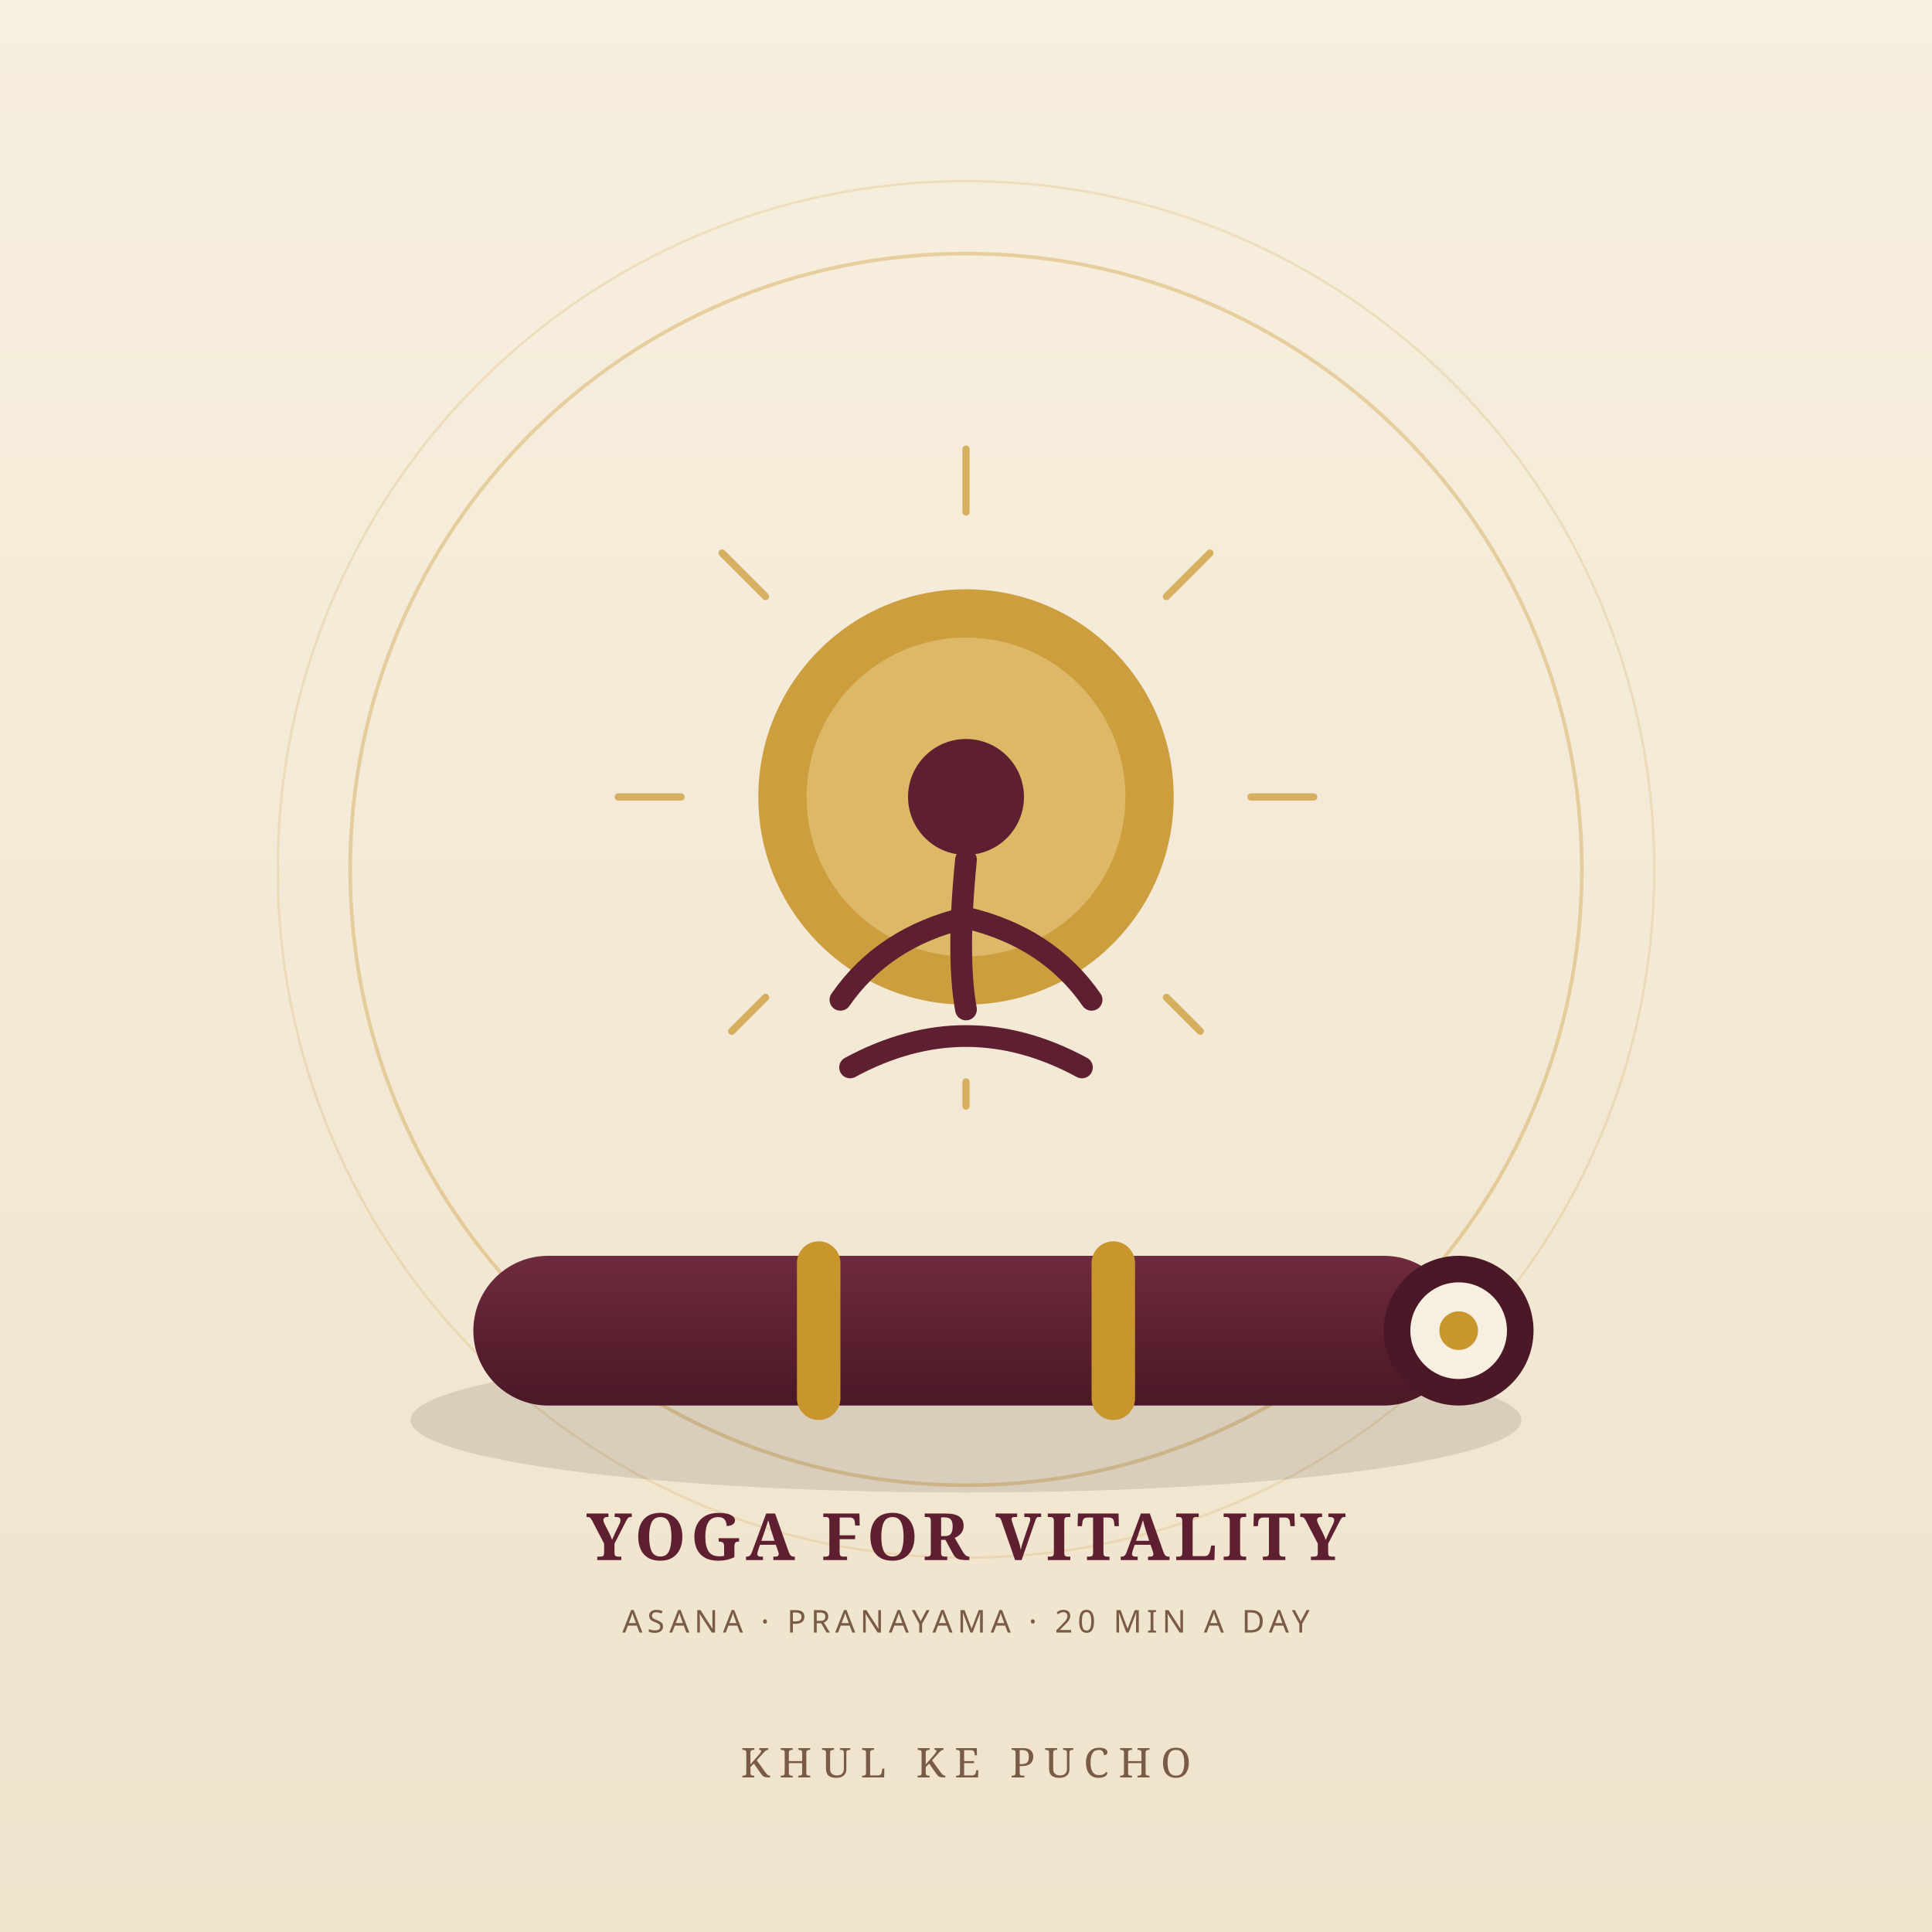
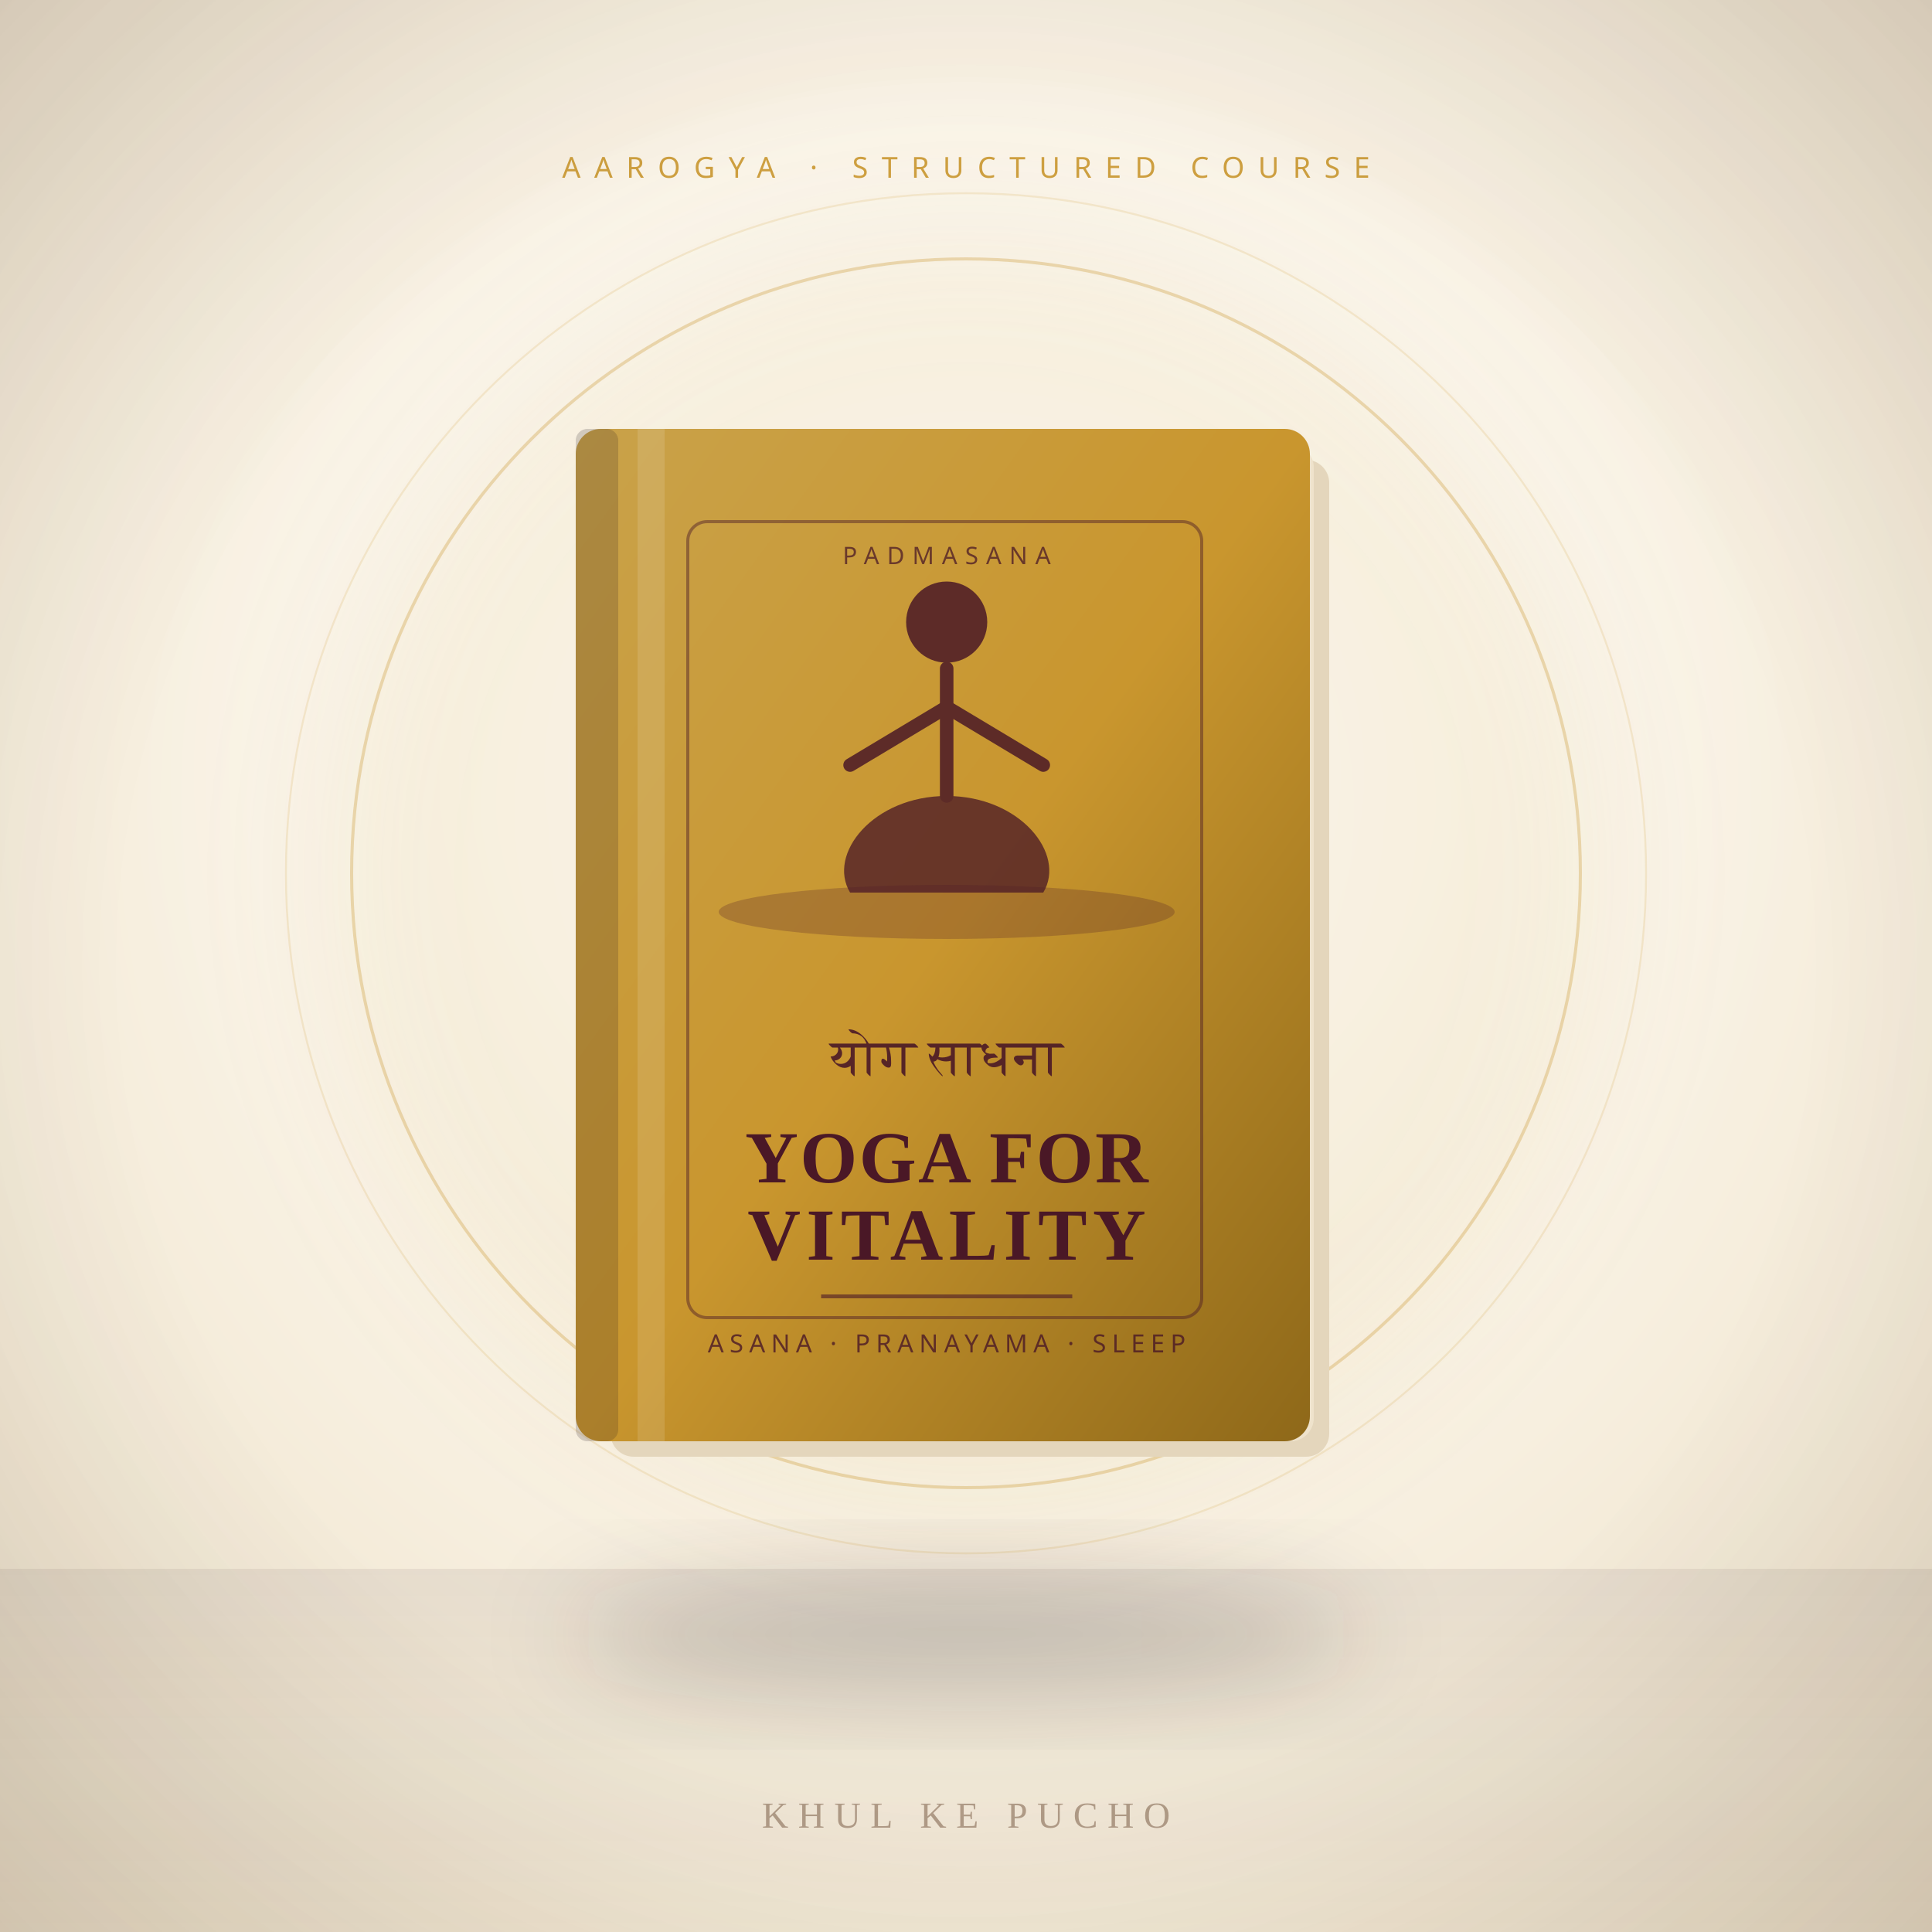
- <svg xmlns="http://www.w3.org/2000/svg" viewBox="0 0 800 800">
+ <svg xmlns="http://www.w3.org/2000/svg" viewBox="0 0 1000 1000" role="img">
  <defs>
-     <linearGradient id="bg" x1="0" y1="0" x2="0" y2="1">
-       <stop offset="0" stop-color="#F7EFDF" />
-       <stop offset="1" stop-color="#EFE3CC" />
+     <radialGradient id="studio" cx=".5" cy=".42" r=".78">
+       <stop offset="0" stop-color="#FFFDF8" />
+       <stop offset=".55" stop-color="#F7EFDF" />
+       <stop offset="1" stop-color="#E9DCC2" />
+     </radialGradient>
+     <radialGradient id="spot" cx=".5" cy=".45" r=".5">
+       <stop offset="0" stop-color="#FFFFFF" stop-opacity=".85" />
+       <stop offset="1" stop-color="#FFFFFF" stop-opacity="0" />
+     </radialGradient>
+     <radialGradient id="vig" cx=".5" cy=".5" r=".72">
+       <stop offset=".6" stop-color="#241419" stop-opacity="0" />
+       <stop offset="1" stop-color="#241419" stop-opacity=".13" />
+     </radialGradient>
+     <linearGradient id="floor" x1="0" y1="0" x2="0" y2="1">
+       <stop offset="0" stop-color="#241419" stop-opacity=".07" />
+       <stop offset="1" stop-color="#241419" stop-opacity="0" />
    </linearGradient>
-     <linearGradient id="mat" x1="0" y1="0" x2="0" y2="1">
-       <stop offset="0" stop-color="#6F2A3E" />
-       <stop offset="1" stop-color="#4A1826" />
+     <filter id="soft" x="-60%" y="-60%" width="220%" height="220%">
+       <feGaussianBlur stdDeviation="26" />
+     </filter>
+     <filter id="soft2" x="-60%" y="-60%" width="220%" height="220%">
+       <feGaussianBlur stdDeviation="11" />
+     </filter>
+     <filter id="soft3" x="-60%" y="-60%" width="220%" height="220%">
+       <feGaussianBlur stdDeviation="4" />
+     </filter>
+     <filter id="glowf" x="-90%" y="-90%" width="280%" height="280%">
+       <feGaussianBlur stdDeviation="34" />
+     </filter>
+     <linearGradient id="specV" x1="0" y1="0" x2="1" y2="0">
+       <stop offset="0" stop-color="#FFFFFF" stop-opacity="0" />
+       <stop offset=".5" stop-color="#FFFFFF" stop-opacity=".55" />
+       <stop offset="1" stop-color="#FFFFFF" stop-opacity="0" />
+     </linearGradient>
+     <linearGradient id="cover" x1="0" y1="0" x2="1" y2="1">
+       <stop offset="0" stop-color="#C9A24A" />
+       <stop offset=".5" stop-color="#C9962E" />
+       <stop offset="1" stop-color="#8E6819" />
    </linearGradient>
  </defs>
-   <rect width="800" height="800" fill="url(#bg)" />
-   <circle cx="400" cy="360" r="255" fill="none" stroke="#C9962E" stroke-width="1.5" opacity=".35" />
-   <circle cx="400" cy="360" r="285" fill="none" stroke="#C9962E" stroke-width="1" opacity=".18" />
-   <circle cx="400" cy="330" r="86" fill="#C9962E" opacity=".9" />
-   <circle cx="400" cy="330" r="66" fill="#DDB967" />
-   <g stroke="#C9962E" stroke-width="3" stroke-linecap="round" opacity=".7">
-     <path d="M400 212 l0 -26" />
-     <path d="M400 448 l0 10" />
-     <path d="M282 330 l-26 0" />
-     <path d="M518 330 l26 0" />
-     <path d="M317 247 l-18 -18" />
-     <path d="M483 247 l18 -18" />
-     <path d="M317 413 l-14 14" />
-     <path d="M483 413 l14 14" />
+   <rect width="1000" height="1000" fill="url(#studio)" />
+   <ellipse cx="500" cy="440" rx="430" ry="400" fill="url(#spot)" />
+   <circle cx="500" cy="452" r="330" fill="#C9962E" opacity=".10" filter="url(#glowf)" />
+   <circle cx="500" cy="452" r="318" fill="none" stroke="#C9962E" stroke-width="1.6" opacity=".32" />
+   <circle cx="500" cy="452" r="352" fill="none" stroke="#C9962E" stroke-width="1" opacity=".16" />
+   <rect x="0" y="812" width="1000" height="188" fill="url(#floor)" />
+   <text x="500" y="92" text-anchor="middle" font-family="Verdana,Geneva,sans-serif" font-size="15" letter-spacing="7" fill="#C9962E" opacity=".9">AAROGYA · STRUCTURED COURSE</text>
+   <ellipse cx="500" cy="846" rx="205" ry="27" fill="#241419" opacity="0.22" filter="url(#soft)" />
+   <rect x="316" y="238" width="372" height="516" rx="12" fill="#E4D6BC" />
+   <rect x="308" y="230" width="372" height="516" rx="12" fill="#EFE3CC" />
+   <rect x="298" y="222" width="380" height="524" rx="13" fill="url(#cover)" />
+   <rect x="298" y="222" width="22" height="524" rx="6" fill="#241419" opacity=".18" />
+   <rect x="330" y="222" width="14" height="524" fill="#FFFFFF" opacity=".12" />
+   <rect x="356" y="270" width="266" height="412" rx="10" fill="none" stroke="#4A1826" stroke-width="1.6" opacity=".45" />
+   <text x="490" y="292" text-anchor="middle" font-family="Verdana,Geneva,sans-serif" font-size="12.5" letter-spacing="4" fill="#4A1826" opacity=".75">PADMASANA</text>
+   <g fill="none" stroke="#4A1826" stroke-width="7" stroke-linecap="round" opacity=".85">
+     <circle cx="490" cy="322" r="21" fill="#4A1826" stroke="none" />
+     <path d="M490 346 L490 412" />
+     <path d="M490 366 L440 396 M490 366 L540 396" />
+     <path d="M490 412 C452 412 428 442 440 462 L540 462 C552 442 528 412 490 412 Z" fill="#4A1826" stroke="none" opacity=".9" />
  </g>
-   <g fill="none" stroke="#5E1F30" stroke-width="9" stroke-linecap="round">
-     <circle cx="400" cy="330" r="24" fill="#5E1F30" stroke="none" />
-     <path d="M400 356 q-4 40 0 62" />
-     <path d="M400 380 q-34 8 -52 34" />
-     <path d="M400 380 q34 8 52 34" />
-     <path d="M352 442 q48 -26 96 0" />
-   </g>
-   <ellipse cx="400" cy="588" rx="230" ry="30" fill="#241419" opacity=".12" />
-   <rect x="196" y="520" width="408" height="62" rx="31" fill="url(#mat)" />
-   <circle cx="604" cy="551" r="31" fill="#4A1826" />
-   <circle cx="604" cy="551" r="20" fill="#F7EFDF" />
-   <circle cx="604" cy="551" r="8" fill="#C9962E" />
-   <rect x="330" y="514" width="18" height="74" rx="9" fill="#C9962E" />
-   <rect x="452" y="514" width="18" height="74" rx="9" fill="#C9962E" />
-   <text x="400" y="646" text-anchor="middle" font-family="Georgia,serif" font-size="27" font-weight="bold" letter-spacing="2" fill="#5E1F30">YOGA FOR VITALITY</text>
-   <text x="400" y="676" text-anchor="middle" font-family="Verdana,sans-serif" font-size="13" letter-spacing="2" fill="#7A5C46">ASANA · PRANAYAMA · 20 MIN A DAY</text>
-   <text x="400" y="736" text-anchor="middle" font-family="Georgia,serif" font-size="17" letter-spacing="4" fill="#7A5C46">KHUL KE PUCHO</text>
+   <ellipse cx="490" cy="472" rx="118" ry="14" fill="#4A1826" opacity=".25" />
+   <text x="490" y="556" text-anchor="middle" font-family="Georgia,'Times New Roman',serif" font-size="26" fill="#4A1826" opacity=".9">योग साधना</text>
+   <text x="490" y="612" text-anchor="middle" font-family="Georgia,'Times New Roman',serif" font-size="38" font-weight="bold" letter-spacing="1" fill="#4A1826">YOGA FOR</text>
+   <text x="490" y="652" text-anchor="middle" font-family="Georgia,'Times New Roman',serif" font-size="38" font-weight="bold" letter-spacing="3" fill="#4A1826">VITALITY</text>
+   <rect x="425" y="670" width="130" height="2" fill="#4A1826" opacity=".6" />
+   <text x="490" y="700" text-anchor="middle" font-family="Verdana,Geneva,sans-serif" font-size="13" letter-spacing="3" fill="#4A1826" opacity=".8">ASANA · PRANAYAMA · SLEEP</text>
+   <text x="500" y="946" text-anchor="middle" font-family="Georgia,'Times New Roman',serif" font-size="19" letter-spacing="5" fill="#7A5C46" opacity="0.55">KHUL KE PUCHO</text>
+   <rect width="1000" height="1000" fill="url(#vig)" />
</svg>
